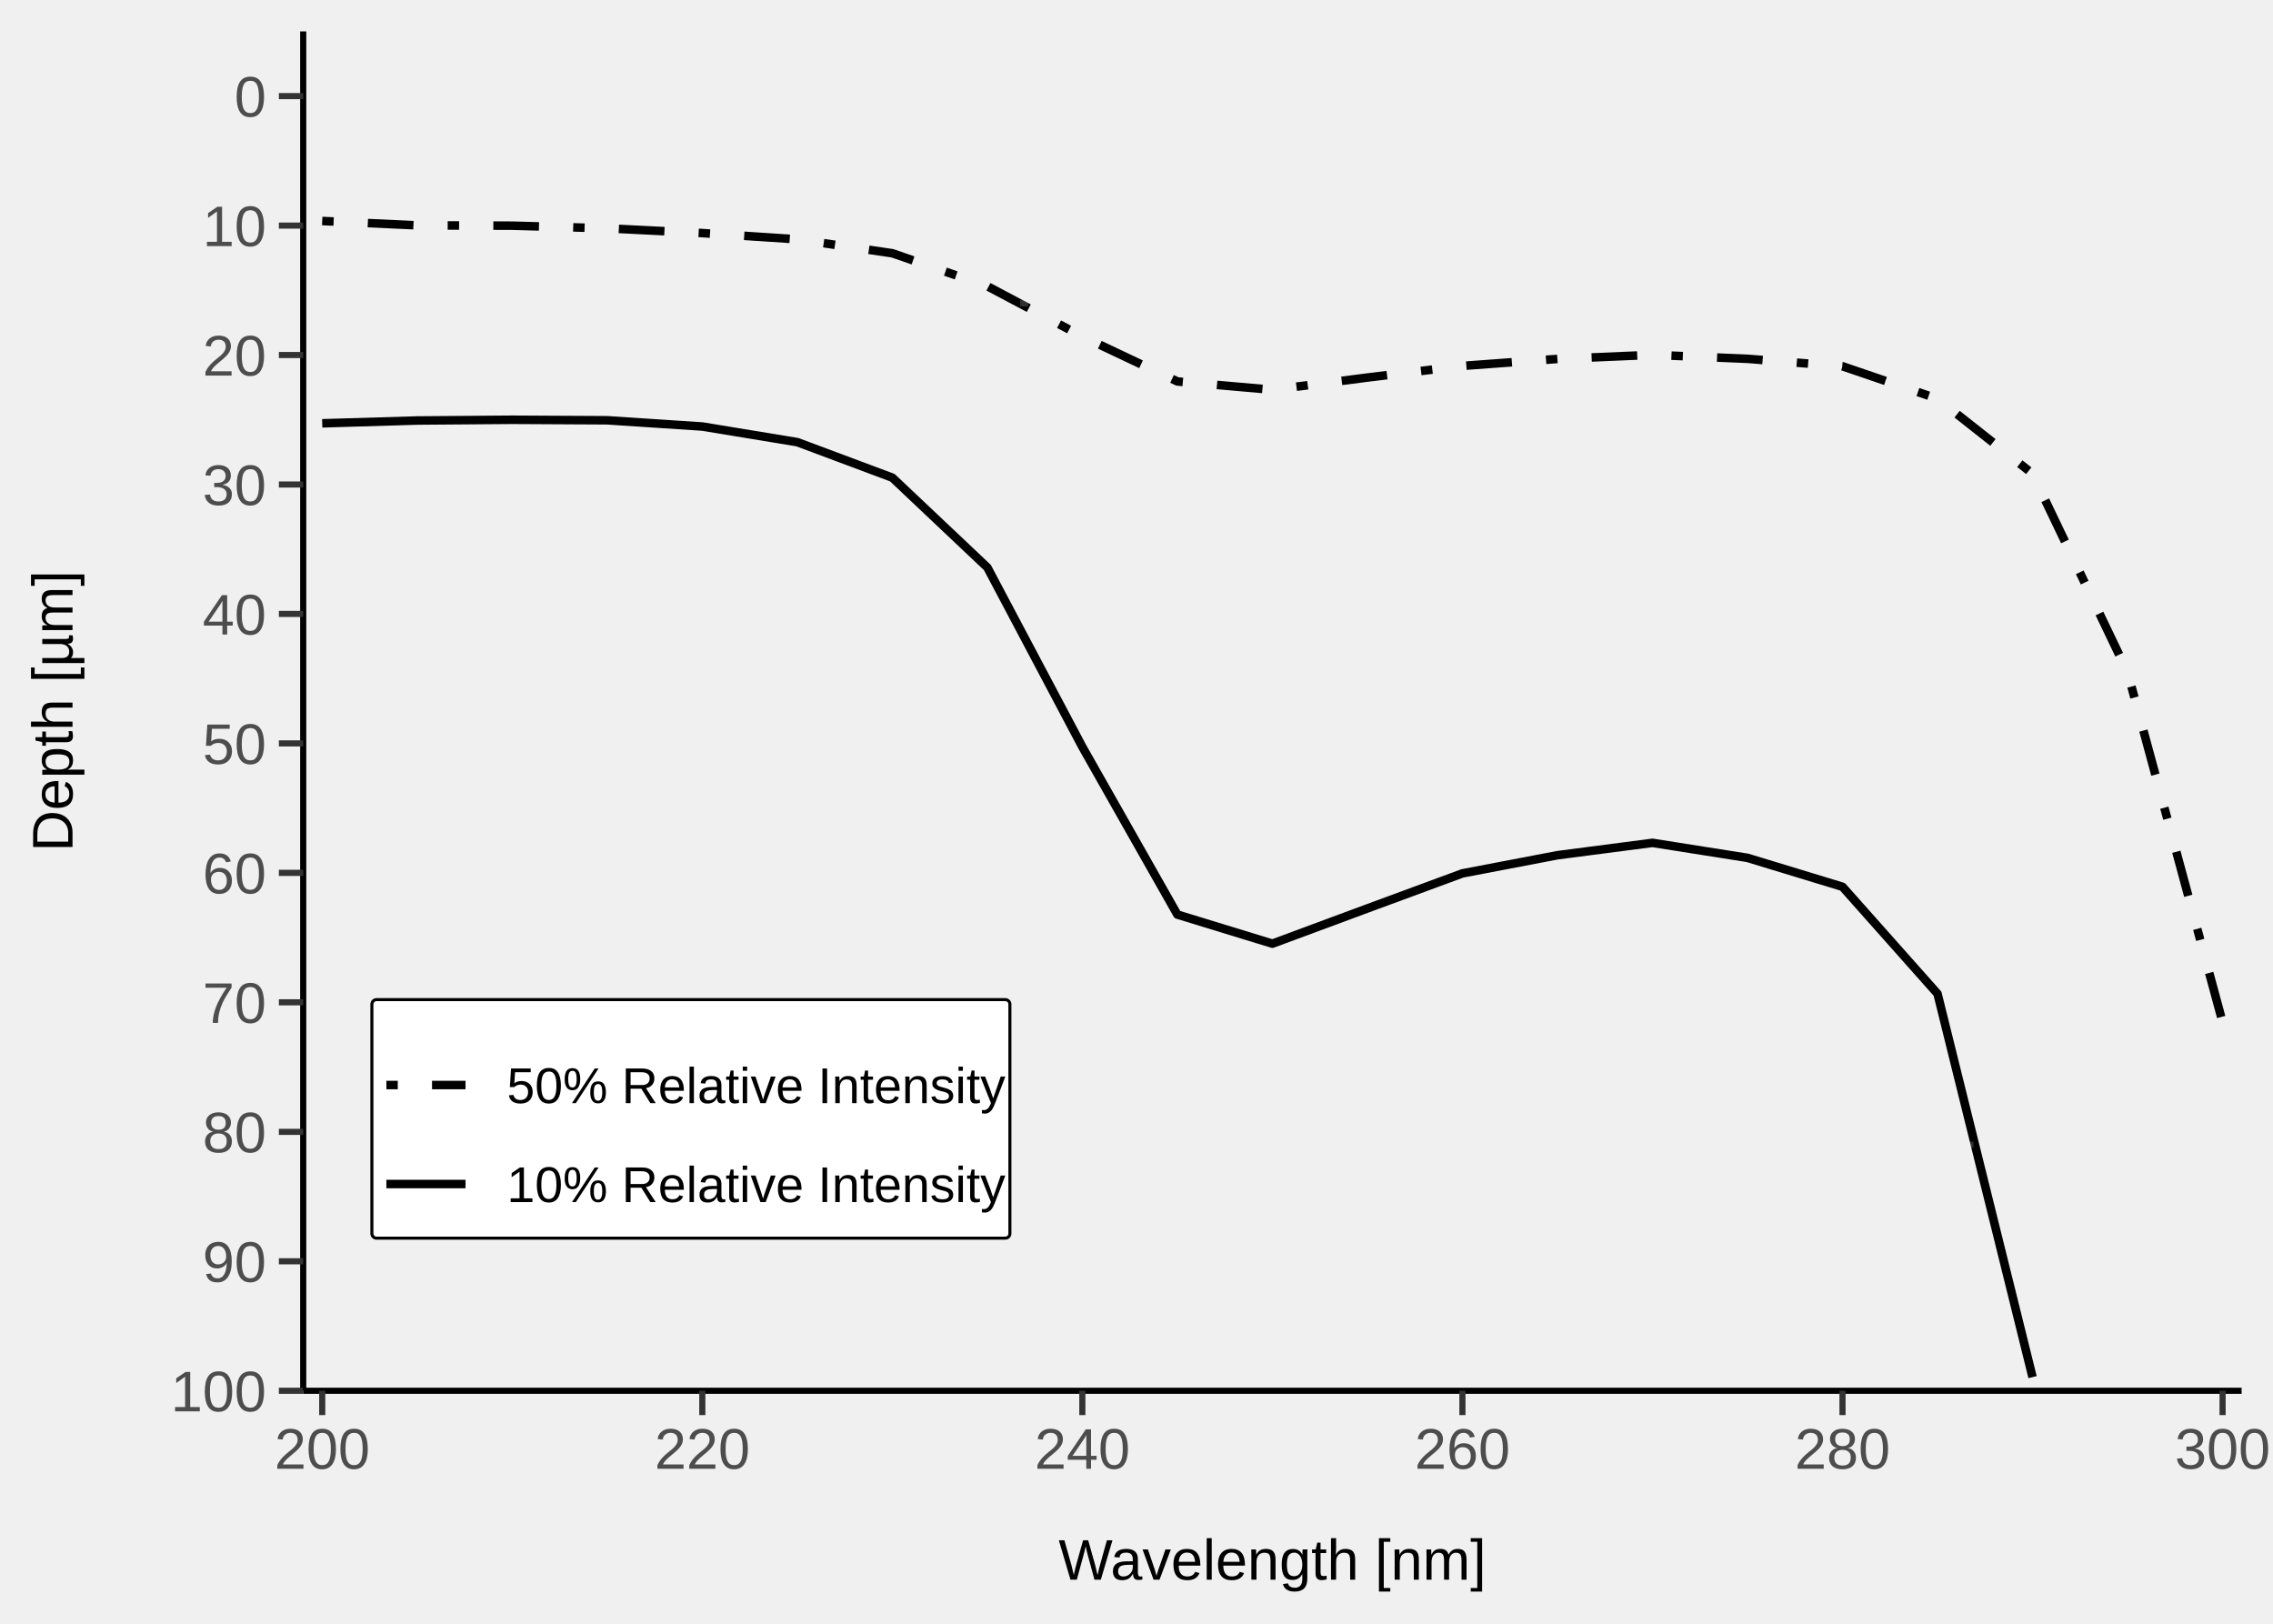
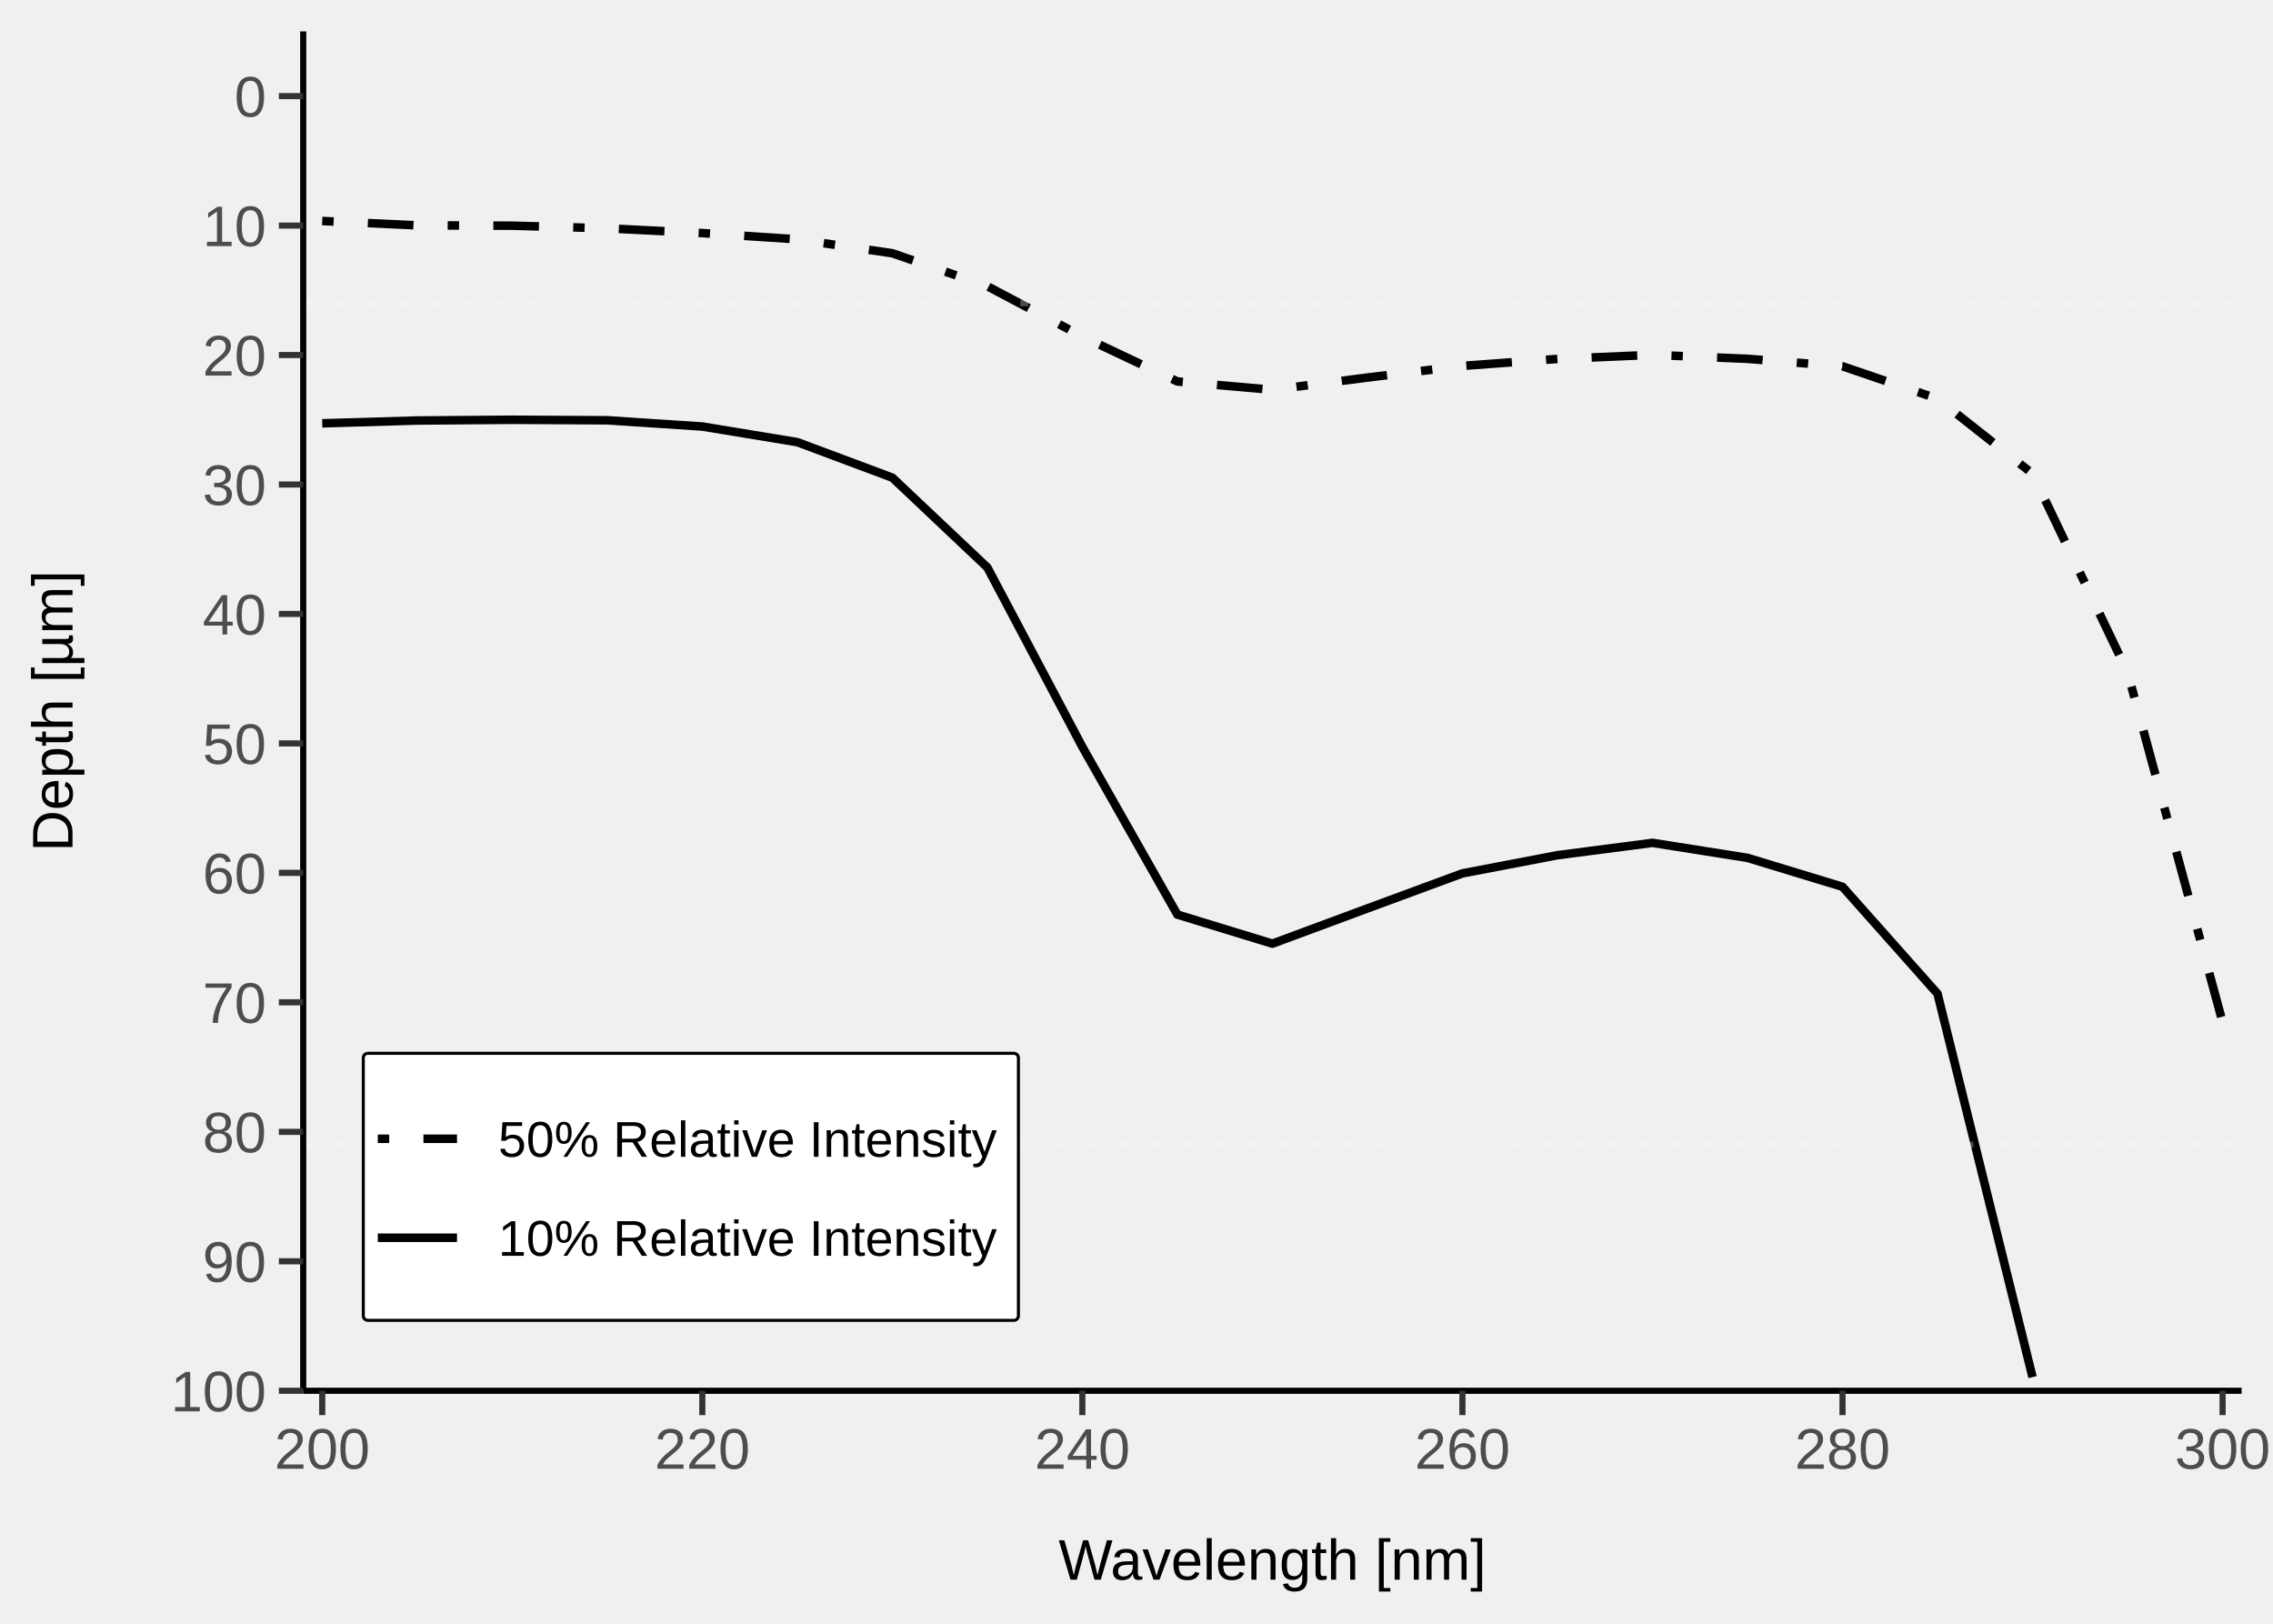
<svg xmlns="http://www.w3.org/2000/svg" class="svglite" width="396.85pt" height="283.46pt" viewBox="0 0 396.85 283.46" version="1.1" id="svg124">
  <defs id="defs4">
    <style type="text/css" id="style2">
    .svglite line, .svglite polyline, .svglite polygon, .svglite path, .svglite rect, .svglite circle {
      fill: none;
      stroke: #000000;
      stroke-linecap: round;
      stroke-linejoin: round;
      stroke-miterlimit: 10.00;
    }
    .svglite text {
      white-space: pre;
    }
  </style>
  </defs>
  <defs id="defs11">
    <clipPath id="cpMC4wMHwzOTYuODV8MC4wMHwyODMuNDY=">
      <rect x="0.00" y="0.00" width="396.85" height="283.46" id="rect8" />
    </clipPath>
  </defs>
  <defs id="defs20">
    <clipPath id="cpNTIuOTR8MzkxLjM3fDUuNDh8MjQyLjc5">
      <rect x="52.94" y="5.48" width="338.43" height="237.31" id="rect17" />
    </clipPath>
  </defs>
  <g clip-path="url(#cpNTIuOTR8MzkxLjM3fDUuNDh8MjQyLjc5)" id="g32">
    <polyline points="56.26,73.90 72.85,73.41 89.44,73.28 106.03,73.37 122.62,74.46 139.21,77.19 155.80,83.39 172.39,99.07 188.97,130.39 205.56,159.66 222.15,164.74 238.74,158.59 255.33,152.47 271.92,149.30 288.51,147.14 305.10,149.76 321.69,154.81 338.28,173.48 354.87,240.41 " style="stroke-width: 1.49; stroke-linecap: butt;" id="polyline24" />
    <polyline points="56.26,38.58 72.85,39.34 89.44,39.40 106.03,39.86 122.62,40.69 139.21,41.78 155.80,44.21 172.39,49.97 188.97,58.75 205.56,66.59 222.15,68.05 238.74,65.91 255.33,63.88 271.92,62.66 288.51,61.95 305.10,62.64 321.69,63.94 338.28,69.61 354.87,82.70 371.46,117.36 388.05,178.45 " style="stroke-width: 1.49; stroke-dasharray: 1.99,5.98,7.97,5.98; stroke-linecap: butt;" id="polyline26" />
-     <line x1="52.94" y1="52.94" x2="391.37" y2="52.94" style="stroke-width: 1.07; stroke: #F2F2F2; stroke-opacity: 0.20; stroke-dasharray: 1.42,4.27; stroke-linecap: butt;" id="line28" />
-     <line x1="52.94" y1="199.85" x2="391.37" y2="199.85" style="stroke-width: 1.07; stroke: #F2F2F2; stroke-opacity: 0.20; stroke-dasharray: 1.42,4.27; stroke-linecap: butt;" id="line30" />
+     <line x1="52.94" y1="52.94" x2="391.37" y2="52.94" style="stroke-width: 1.07; stroke: #FCFCFC; stroke-opacity: 0.30; stroke-dasharray: 1.42,4.27; stroke-linecap: butt;" id="line28" />
+     <line x1="52.94" y1="199.85" x2="391.37" y2="199.85" style="stroke-width: 1.07; stroke: #FCFCFC; stroke-opacity: 0.30; stroke-dasharray: 1.42,4.27; stroke-linecap: butt;" id="line30" />
  </g>
  <g clip-path="url(#cpMC4wMHwzOTYuODV8MC4wMHwyODMuNDY=)" id="g122">
    <polyline points="52.94,242.79 52.94,5.48 " style="stroke-width: 1.07; stroke-linecap: butt;" id="polyline34" />
    <text x="46.49" y="20.37" text-anchor="end" style="font-size: 10.00px;fill: #4D4D4D; font-family: &quot;Arial&quot;;" textLength="5.56px" lengthAdjust="spacingAndGlyphs" id="text36">0</text>
    <text x="46.49" y="42.97" text-anchor="end" style="font-size: 10.00px;fill: #4D4D4D; font-family: &quot;Arial&quot;;" textLength="11.12px" lengthAdjust="spacingAndGlyphs" id="text38">10</text>
    <text x="46.49" y="65.57" text-anchor="end" style="font-size: 10.00px;fill: #4D4D4D; font-family: &quot;Arial&quot;;" textLength="11.12px" lengthAdjust="spacingAndGlyphs" id="text40">20</text>
    <text x="46.49" y="88.17" text-anchor="end" style="font-size: 10.00px;fill: #4D4D4D; font-family: &quot;Arial&quot;;" textLength="11.12px" lengthAdjust="spacingAndGlyphs" id="text42">30</text>
    <text x="46.49" y="110.77" text-anchor="end" style="font-size: 10.00px;fill: #4D4D4D; font-family: &quot;Arial&quot;;" textLength="11.12px" lengthAdjust="spacingAndGlyphs" id="text44">40</text>
    <text x="46.49" y="133.37" text-anchor="end" style="font-size: 10.00px;fill: #4D4D4D; font-family: &quot;Arial&quot;;" textLength="11.12px" lengthAdjust="spacingAndGlyphs" id="text46">50</text>
    <text x="46.49" y="155.97" text-anchor="end" style="font-size: 10.00px;fill: #4D4D4D; font-family: &quot;Arial&quot;;" textLength="11.12px" lengthAdjust="spacingAndGlyphs" id="text48">60</text>
    <text x="46.49" y="178.57" text-anchor="end" style="font-size: 10.00px;fill: #4D4D4D; font-family: &quot;Arial&quot;;" textLength="11.12px" lengthAdjust="spacingAndGlyphs" id="text50">70</text>
    <text x="46.49" y="201.17" text-anchor="end" style="font-size: 10.00px;fill: #4D4D4D; font-family: &quot;Arial&quot;;" textLength="11.12px" lengthAdjust="spacingAndGlyphs" id="text52">80</text>
    <text x="46.49" y="223.78" text-anchor="end" style="font-size: 10.00px;fill: #4D4D4D; font-family: &quot;Arial&quot;;" textLength="11.12px" lengthAdjust="spacingAndGlyphs" id="text54">90</text>
    <text x="46.49" y="246.38" text-anchor="end" style="font-size: 10.00px;fill: #4D4D4D; font-family: &quot;Arial&quot;;" textLength="16.68px" lengthAdjust="spacingAndGlyphs" id="text56">100</text>
    <polyline points="48.69,16.78 52.94,16.78 " style="stroke-width: 1.07; stroke: #333333; stroke-linecap: butt;" id="polyline58" />
    <polyline points="48.69,39.38 52.94,39.38 " style="stroke-width: 1.07; stroke: #333333; stroke-linecap: butt;" id="polyline60" />
    <polyline points="48.69,61.98 52.94,61.98 " style="stroke-width: 1.07; stroke: #333333; stroke-linecap: butt;" id="polyline62" />
    <polyline points="48.69,84.58 52.94,84.58 " style="stroke-width: 1.07; stroke: #333333; stroke-linecap: butt;" id="polyline64" />
    <polyline points="48.69,107.18 52.94,107.18 " style="stroke-width: 1.07; stroke: #333333; stroke-linecap: butt;" id="polyline66" />
    <polyline points="48.69,129.78 52.94,129.78 " style="stroke-width: 1.07; stroke: #333333; stroke-linecap: butt;" id="polyline68" />
    <polyline points="48.69,152.38 52.94,152.38 " style="stroke-width: 1.07; stroke: #333333; stroke-linecap: butt;" id="polyline70" />
    <polyline points="48.69,174.98 52.94,174.98 " style="stroke-width: 1.07; stroke: #333333; stroke-linecap: butt;" id="polyline72" />
    <polyline points="48.69,197.59 52.94,197.59 " style="stroke-width: 1.07; stroke: #333333; stroke-linecap: butt;" id="polyline74" />
    <polyline points="48.69,220.19 52.94,220.19 " style="stroke-width: 1.07; stroke: #333333; stroke-linecap: butt;" id="polyline76" />
    <polyline points="48.69,242.79 52.94,242.79 " style="stroke-width: 1.07; stroke: #333333; stroke-linecap: butt;" id="polyline78" />
    <polyline points="52.94,242.79 391.37,242.79 " style="stroke-width: 1.07; stroke-linecap: butt;" id="polyline80" />
    <polyline points="56.26,247.04 56.26,242.79 " style="stroke-width: 1.07; stroke: #333333; stroke-linecap: butt;" id="polyline82" />
    <polyline points="122.62,247.04 122.62,242.79 " style="stroke-width: 1.07; stroke: #333333; stroke-linecap: butt;" id="polyline84" />
    <polyline points="188.97,247.04 188.97,242.79 " style="stroke-width: 1.07; stroke: #333333; stroke-linecap: butt;" id="polyline86" />
    <polyline points="255.33,247.04 255.33,242.79 " style="stroke-width: 1.07; stroke: #333333; stroke-linecap: butt;" id="polyline88" />
    <polyline points="321.69,247.04 321.69,242.79 " style="stroke-width: 1.07; stroke: #333333; stroke-linecap: butt;" id="polyline90" />
    <polyline points="388.05,247.04 388.05,242.79 " style="stroke-width: 1.07; stroke: #333333; stroke-linecap: butt;" id="polyline92" />
    <text x="56.26" y="256.41" text-anchor="middle" style="font-size: 10.00px;fill: #4D4D4D; font-family: &quot;Arial&quot;;" textLength="16.68px" lengthAdjust="spacingAndGlyphs" id="text94">200</text>
    <text x="122.62" y="256.41" text-anchor="middle" style="font-size: 10.00px;fill: #4D4D4D; font-family: &quot;Arial&quot;;" textLength="16.68px" lengthAdjust="spacingAndGlyphs" id="text96">220</text>
    <text x="188.97" y="256.41" text-anchor="middle" style="font-size: 10.00px;fill: #4D4D4D; font-family: &quot;Arial&quot;;" textLength="16.68px" lengthAdjust="spacingAndGlyphs" id="text98">240</text>
    <text x="255.33" y="256.41" text-anchor="middle" style="font-size: 10.00px;fill: #4D4D4D; font-family: &quot;Arial&quot;;" textLength="16.68px" lengthAdjust="spacingAndGlyphs" id="text100">260</text>
    <text x="321.69" y="256.41" text-anchor="middle" style="font-size: 10.00px;fill: #4D4D4D; font-family: &quot;Arial&quot;;" textLength="16.68px" lengthAdjust="spacingAndGlyphs" id="text102">280</text>
    <text x="388.05" y="256.41" text-anchor="middle" style="font-size: 10.00px;fill: #4D4D4D; font-family: &quot;Arial&quot;;" textLength="16.68px" lengthAdjust="spacingAndGlyphs" id="text104">300</text>
    <text x="222.15" y="275.77" text-anchor="middle" style="font-size: 10.00px; font-family: &quot;Arial&quot;;" textLength="75.02px" lengthAdjust="spacingAndGlyphs" id="text106">Wavelength [nm]</text>
    <text transform="translate(12.66,124.13) rotate(-90)" text-anchor="middle" style="font-size: 10.00px; font-family: &quot;Arial&quot;;" textLength="49.10px" lengthAdjust="spacingAndGlyphs" id="text108">Depth [µm]</text>
-     <rect x="65.73" y="175.31" width="109.79" height="40.04" style="stroke-width: 2.13;" id="rect110" />
-     <rect x="65.73" y="175.31" width="109.79" height="40.04" style="stroke-width: 1.07; stroke: #FFFFFF; fill: #FFFFFF;" id="rect112" />
-     <line x1="67.46" y1="189.42" x2="81.28" y2="189.42" style="stroke-width: 1.49; stroke-dasharray: 1.99,5.98,7.97,5.98; stroke-linecap: butt;" id="line114" />
-     <line x1="67.46" y1="206.70" x2="81.28" y2="206.70" style="stroke-width: 1.49; stroke-linecap: butt;" id="line116" />
-     <text x="88.49" y="192.58" style="font-size: 8.80px; font-family: &quot;Arial&quot;;" textLength="87.03px" lengthAdjust="spacingAndGlyphs" id="text118">50% Relative Intensity</text>
-     <text x="88.49" y="209.86" style="font-size: 8.80px; font-family: &quot;Arial&quot;;" textLength="87.03px" lengthAdjust="spacingAndGlyphs" id="text120">10% Relative Intensity</text>
+     <rect x="64.23" y="184.68" width="112.78" height="45.02" style="stroke-width: 2.13;" id="rect110" />
+     <rect x="64.23" y="184.68" width="112.78" height="45.02" style="stroke-width: 1.07; stroke: #FFFFFF; fill: #FFFFFF;" id="rect112" />
+     <line x1="65.96" y1="198.80" x2="79.79" y2="198.80" style="stroke-width: 1.49; stroke-dasharray: 1.99,5.98,7.97,5.98; stroke-linecap: butt;" id="line114" />
+     <line x1="65.96" y1="216.08" x2="79.79" y2="216.08" style="stroke-width: 1.49; stroke-linecap: butt;" id="line116" />
+     <text x="86.99" y="201.95" style="font-size: 8.80px; font-family: &quot;Arial&quot;;" textLength="87.03px" lengthAdjust="spacingAndGlyphs" id="text118">50% Relative Intensity</text>
+     <text x="86.99" y="219.23" style="font-size: 8.80px; font-family: &quot;Arial&quot;;" textLength="87.03px" lengthAdjust="spacingAndGlyphs" id="text120">10% Relative Intensity</text>
  </g>
</svg>
